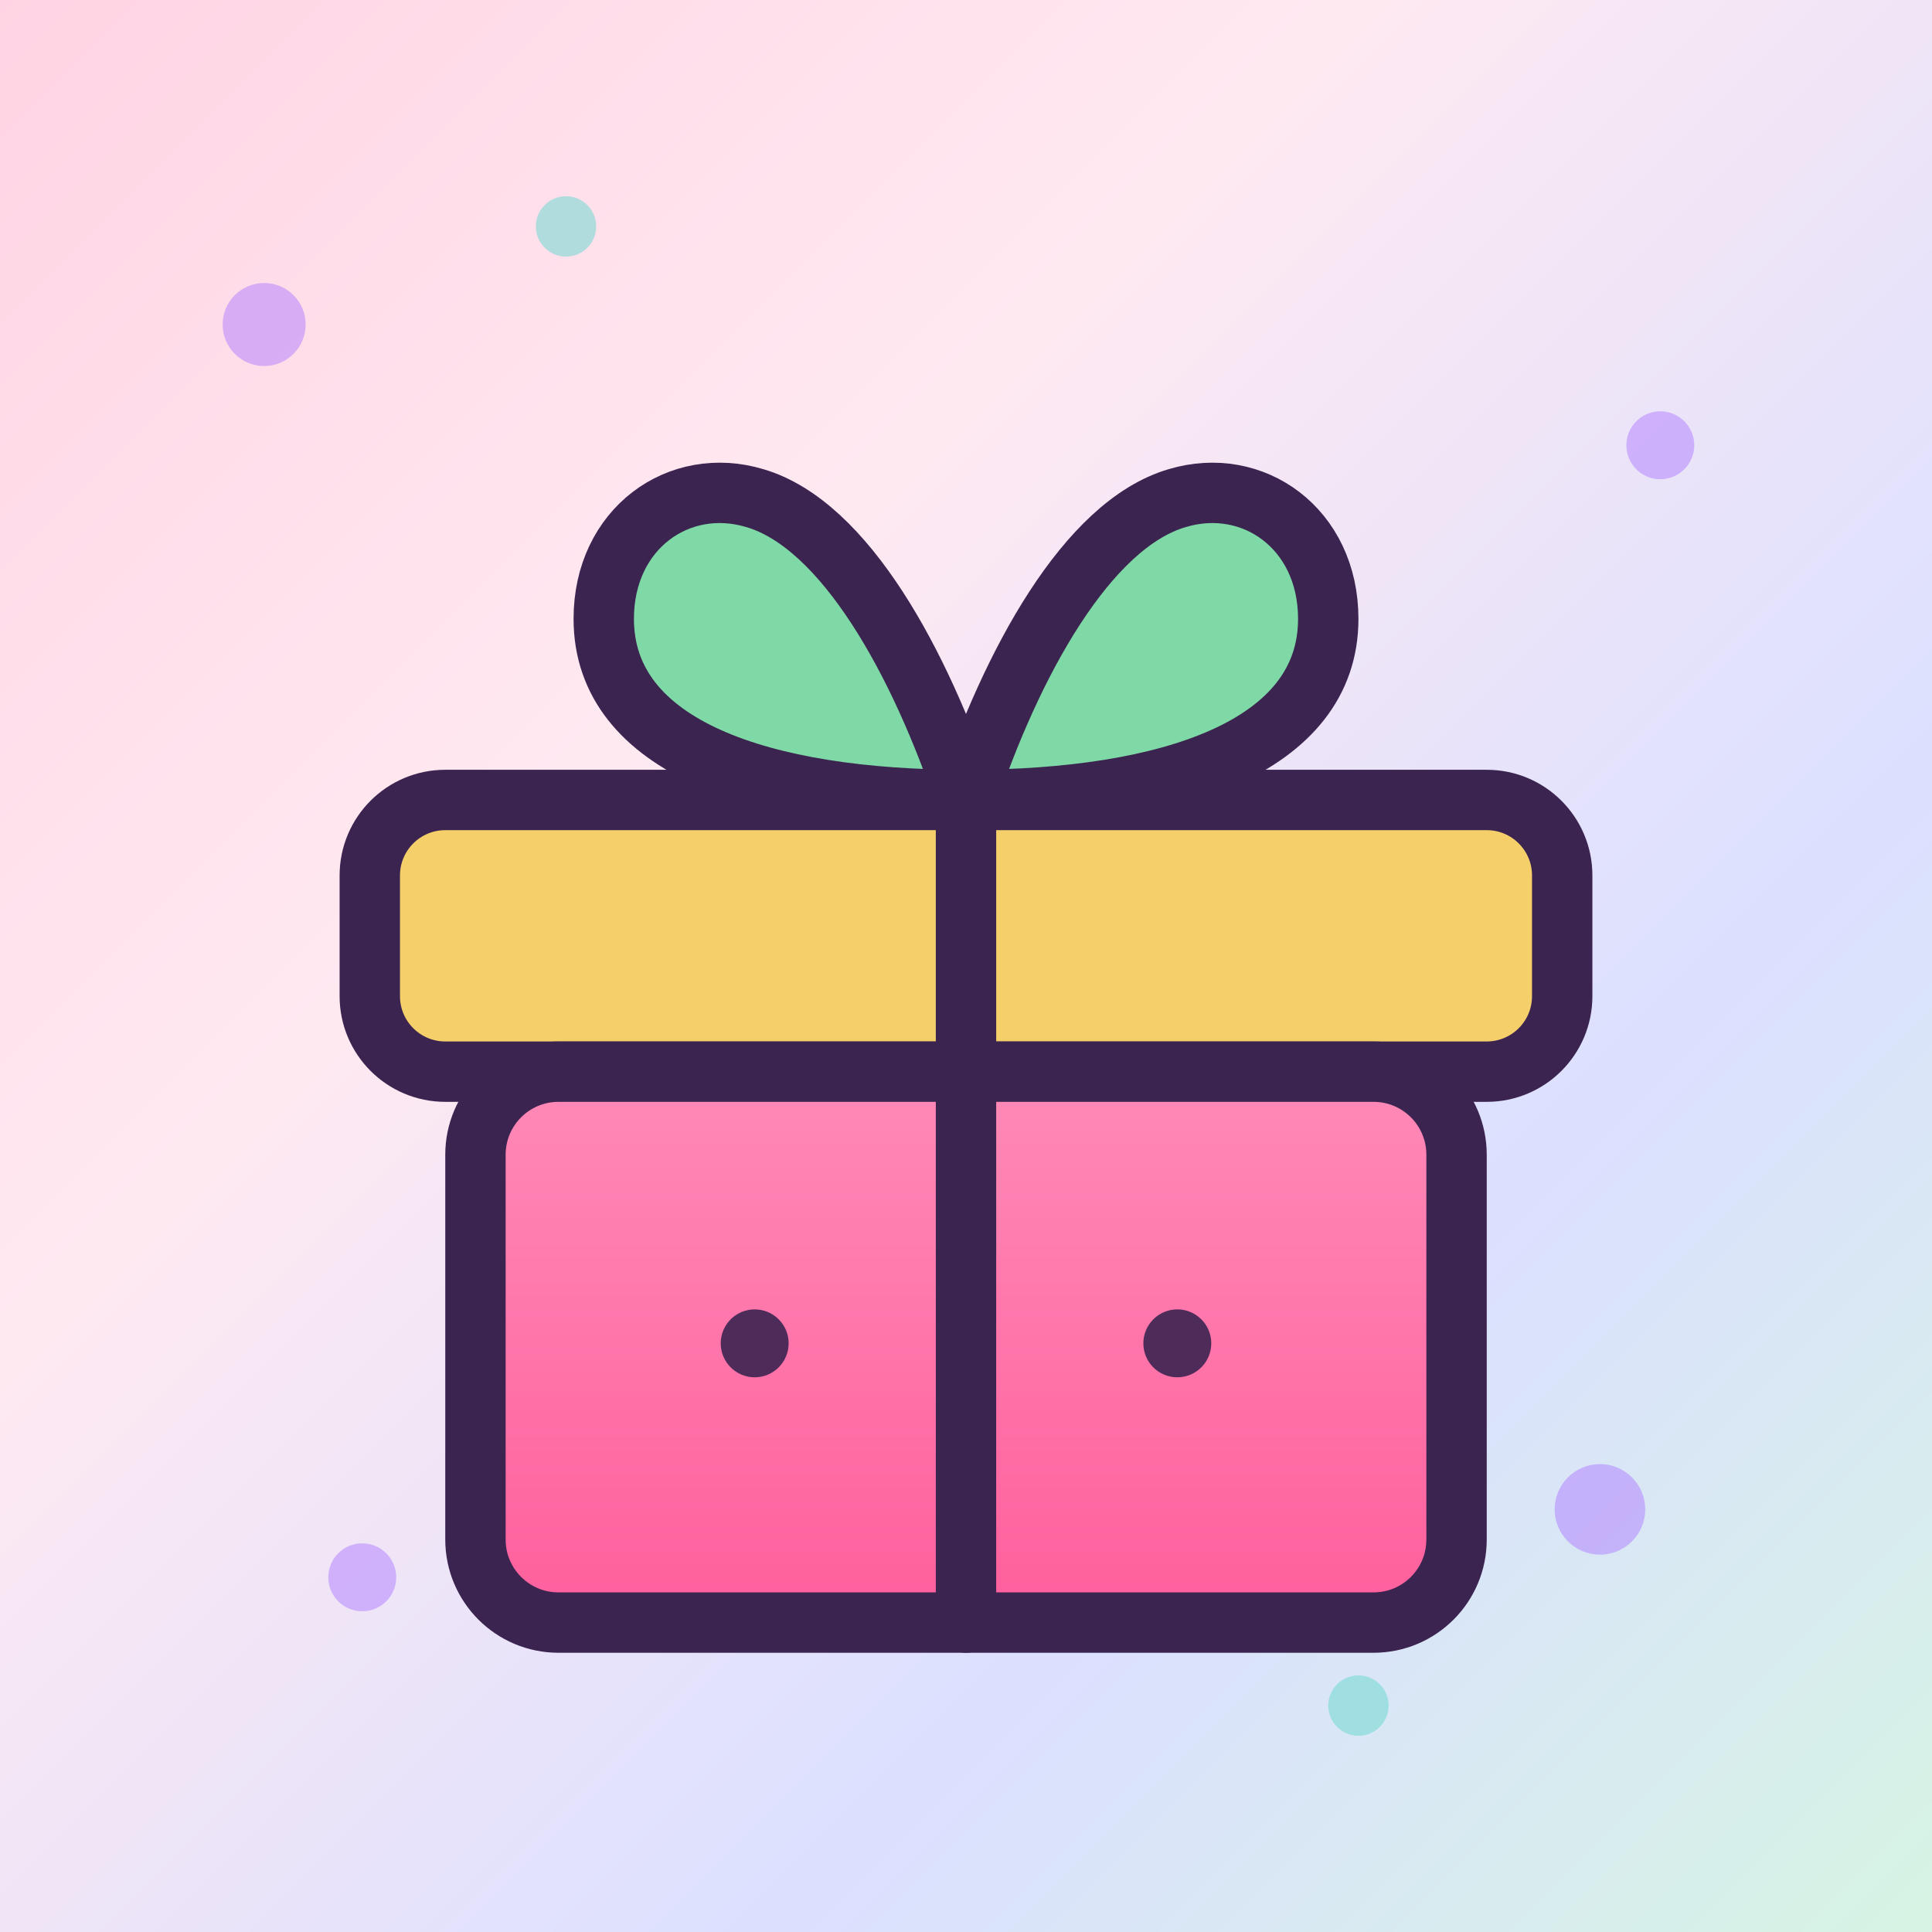
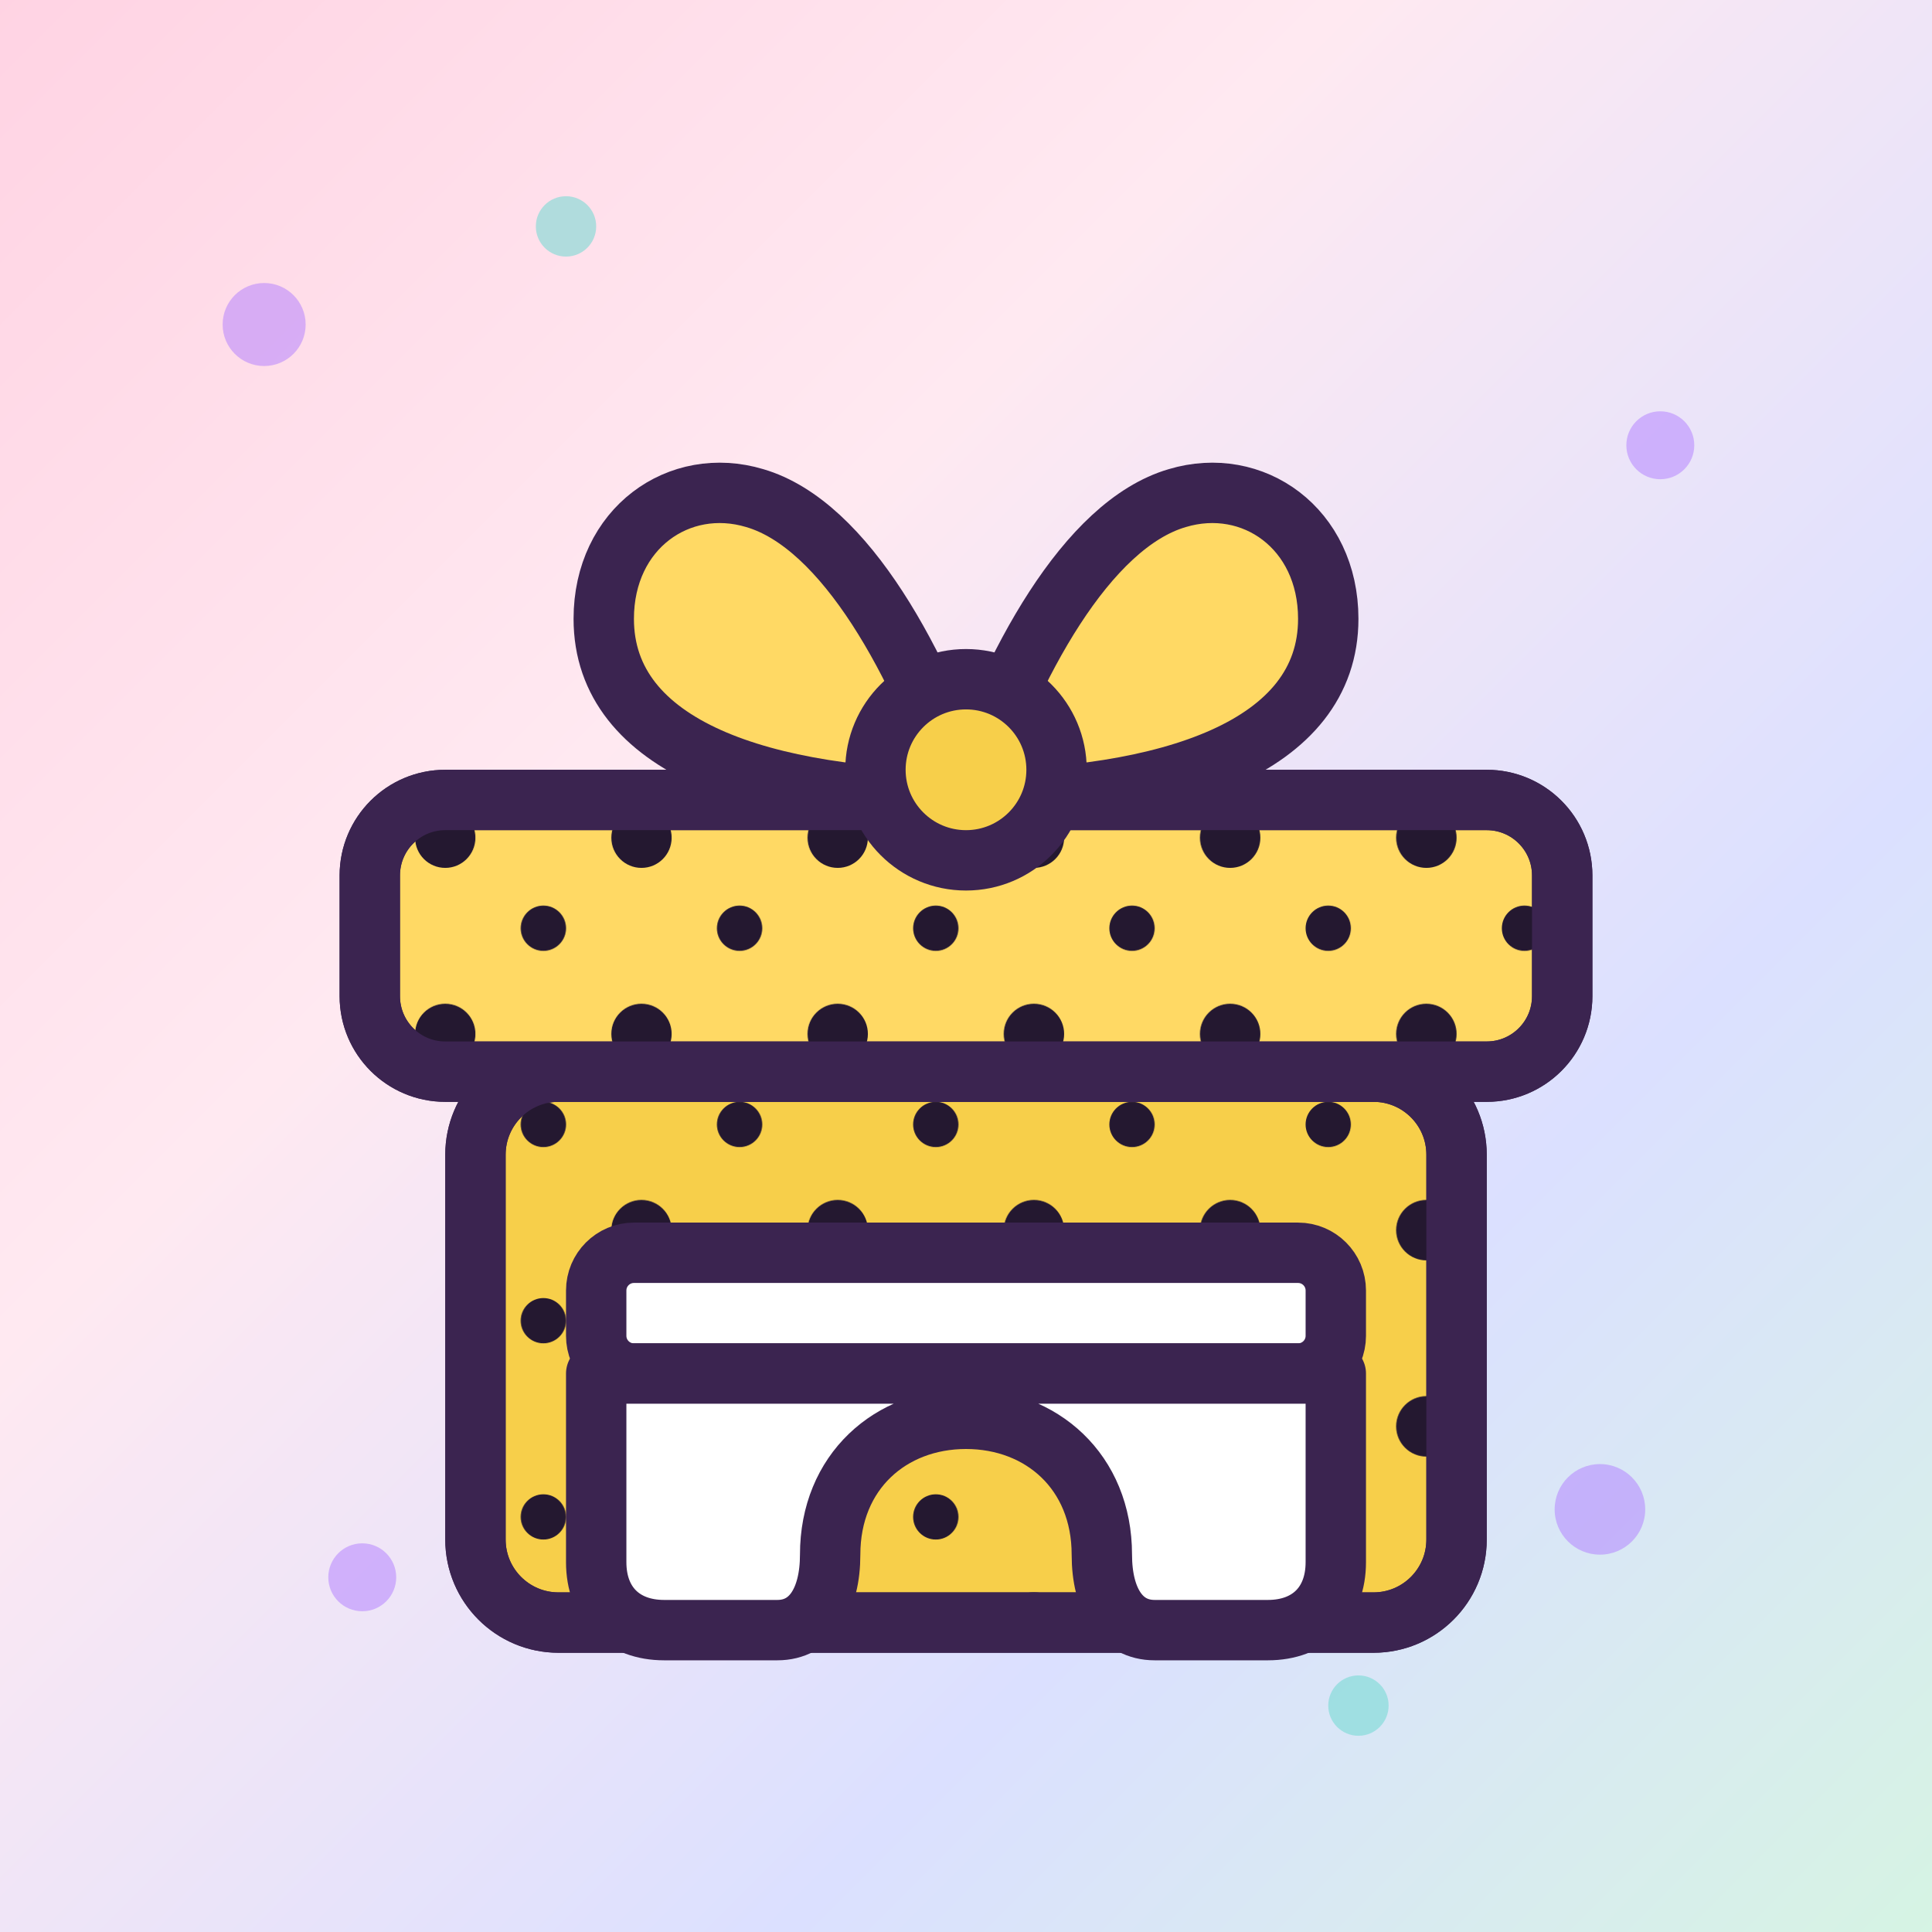
<svg xmlns="http://www.w3.org/2000/svg" viewBox="0 0 512 512" width="512" height="512" role="img" aria-label="Regalo">
  <defs>
    <linearGradient id="candy" x1="0" y1="0" x2="1" y2="1">
      <stop offset="0" stop-color="#ffd3e3" />
      <stop offset="0.35" stop-color="#ffe9f1" />
      <stop offset="0.7" stop-color="#dbe0ff" />
      <stop offset="1" stop-color="#d6f4e3" />
    </linearGradient>
-     <linearGradient id="box" x1="0" y1="0" x2="0" y2="1">
-       <stop offset="0" stop-color="#ff8ab8" />
-       <stop offset="1" stop-color="#ff5f9c" />
-     </linearGradient>
+     <pattern id="dots" width="52" height="52" patternUnits="userSpaceOnUse">
+       <circle cx="14" cy="14" r="8" fill="#241830" />
+       <circle cx="40" cy="38" r="6" fill="#241830" />
+     </pattern>
  </defs>
  <rect width="512" height="512" fill="url(#candy)" />
  <g fill="#b07bff" opacity="0.5">
    <circle cx="70" cy="86" r="11" />
    <circle cx="440" cy="118" r="9" />
    <circle cx="96" cy="418" r="9" />
    <circle cx="424" cy="400" r="12" />
  </g>
  <g fill="#6fd9d2" opacity="0.55">
    <circle cx="150" cy="60" r="8" />
    <circle cx="360" cy="452" r="8" />
  </g>
  <g stroke="#3b2450" stroke-width="16" stroke-linejoin="round" stroke-linecap="round">
-     <rect x="98" y="212" width="316" height="72" rx="20" fill="#f5cf6a" />
-     <rect x="126" y="284" width="260" height="146" rx="22" fill="url(#box)" />
-     <path d="M256 212v218" fill="none" />
-     <path d="M256 212c-54 0-96-14-96-48 0-24 20-38 40-32 24 7 44 44 56 80zM256 212c54 0 96-14 96-48 0-24-20-38-40-32-24 7-44 44-56 80z" fill="#7fd9a6" />
-   </g>
-   <g fill="#3b2450" opacity="0.9">
-     <circle cx="200" cy="356" r="9" />
-     <circle cx="312" cy="356" r="9" />
+     <rect x="126" y="284" width="260" height="146" rx="22" fill="#f7cf4a" />
+     <rect x="126" y="284" width="260" height="146" rx="22" fill="url(#dots)" stroke="none" />
+     <rect x="126" y="284" width="260" height="146" rx="22" fill="none" />
+     <rect x="158" y="332" width="196" height="32" rx="10" fill="#ffffff" />
+     <path d="M158 364h196v50c0 11-7 18-18 18h-30c-9 0-14-8-14-20 0-22-16-36-36-36s-36 14-36 36c0 12-5 20-14 20h-30c-11 0-18-7-18-18z" fill="#ffffff" />
+     <rect x="98" y="212" width="316" height="72" rx="20" fill="#ffd964" />
+     <rect x="98" y="212" width="316" height="72" rx="20" fill="url(#dots)" stroke="none" />
+     <rect x="98" y="212" width="316" height="72" rx="20" fill="none" />
+     <path d="M256 212c-54 0-96-14-96-48 0-24 20-38 40-32 24 7 44 44 56 80zM256 212c54 0 96-14 96-48 0-24-20-38-40-32-24 7-44 44-56 80z" fill="#ffd964" />
+     <circle cx="256" cy="204" r="24" fill="#f7cf4a" />
  </g>
</svg>
